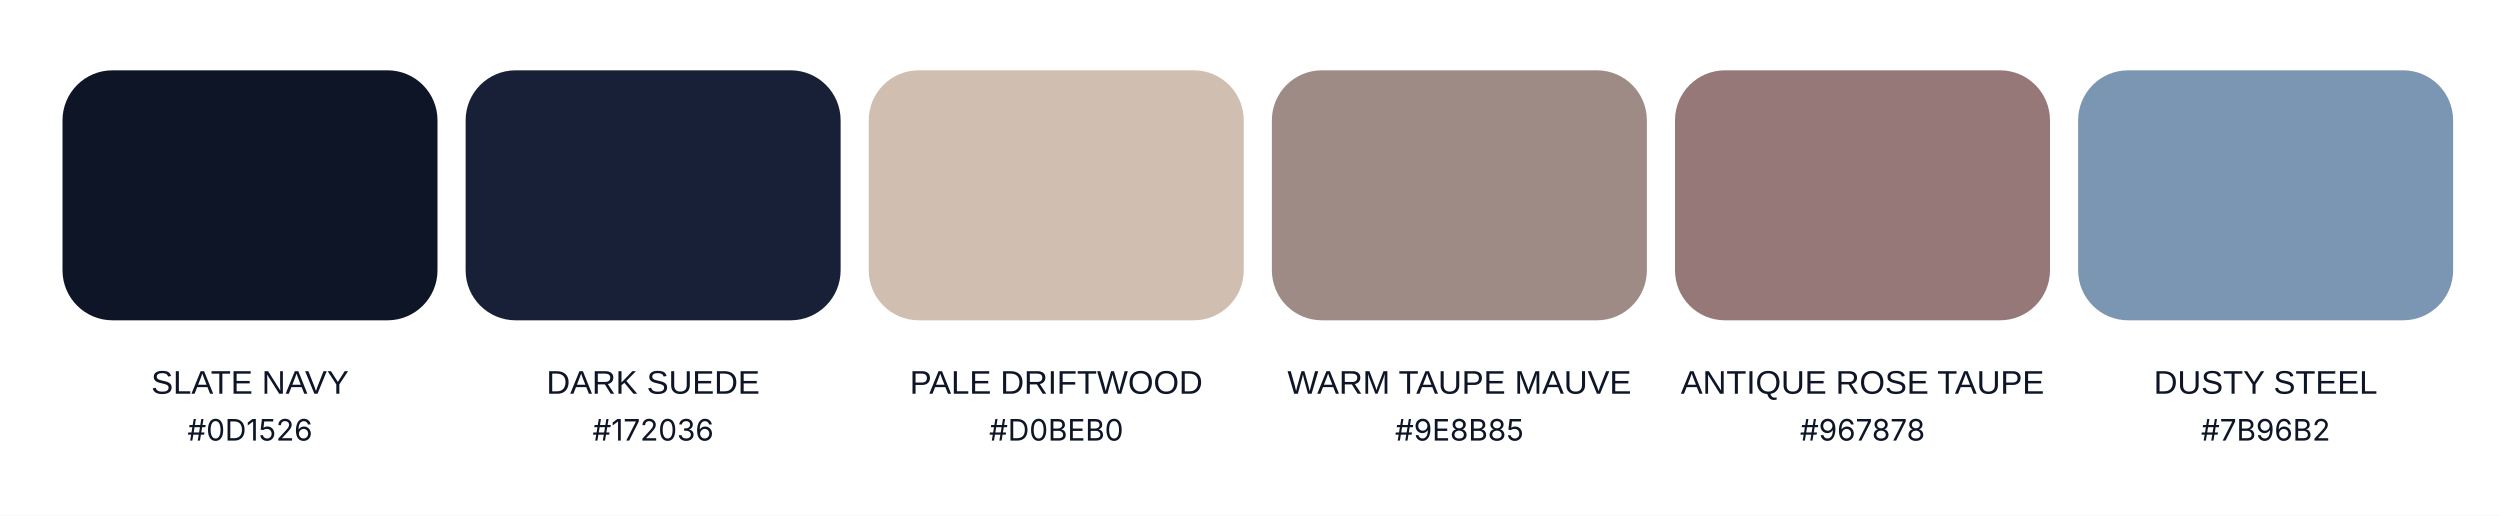
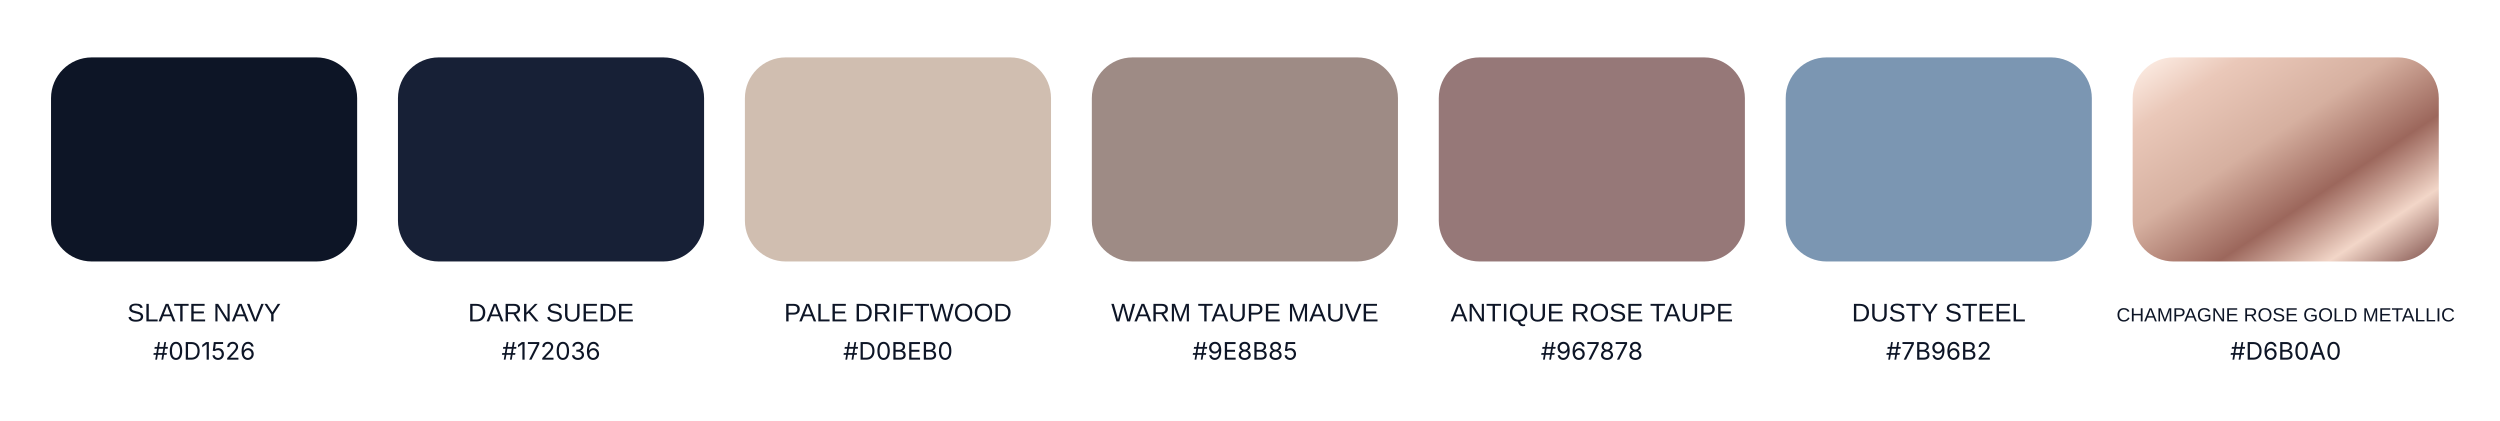
- <svg xmlns="http://www.w3.org/2000/svg" width="1600" height="330" viewBox="0 0 1600 330" role="img" aria-label="LuxSync graphic">
+ <svg xmlns="http://www.w3.org/2000/svg" width="1960" height="330" viewBox="0 0 1960 330" role="img" aria-label="LuxSync graphic">
  <defs>
    <linearGradient id="n" x1="0" y1="0" x2="1" y2="1">
      <stop stop-color="#0D1526" />
      <stop offset="1" stop-color="#090E1B" />
    </linearGradient>
    <linearGradient id="m" x1="0" y1="0" x2="1" y2="1">
      <stop stop-color="#FFF2EA" />
      <stop offset=".18" stop-color="#EAC8B9" />
      <stop offset=".42" stop-color="#D6B0A0" />
      <stop offset=".64" stop-color="#9C675C" />
      <stop offset=".82" stop-color="#F2D6C8" />
      <stop offset="1" stop-color="#7D4E49" />
    </linearGradient>
    <linearGradient id="b" x1="0" y1="0" x2="1" y2="1">
      <stop stop-color="#F4FAFF" />
      <stop offset=".45" stop-color="#D7E8FF" />
      <stop offset="1" stop-color="#7B96B2" />
    </linearGradient>
    <radialGradient id="w">
      <stop stop-color="#F9E3D7" stop-opacity=".95" />
      <stop offset=".45" stop-color="#E7A27D" stop-opacity=".45" />
      <stop offset="1" stop-color="#E7A27D" stop-opacity="0" />
    </radialGradient>
    <filter id="g" x="-70%" y="-70%" width="240%" height="240%">
      <feGaussianBlur stdDeviation="13" result="q" />
      <feMerge>
        <feMergeNode in="q" />
        <feMergeNode in="SourceGraphic" />
      </feMerge>
    </filter>
  </defs>
-   <rect width="1600" height="330" fill="#FFFFFF" />
+   <rect width="1960" height="330" fill="#FFFFFF" />
  <rect x="40" y="45" width="240" height="160" rx="32" fill="#0D1526" />
-   <text x="160" y="252" text-anchor="middle" font-family="Manrope,Arial,sans-serif" font-size="21" fill="#0D1526">SLATE NAVY</text>
+   <text x="160" y="252" text-anchor="middle" font-family="Manrope,Arial,sans-serif" font-size="20" fill="#0D1526">SLATE NAVY</text>
  <text x="160" y="282" text-anchor="middle" font-family="Inter,Arial,sans-serif" font-size="19" fill="#0D1526">#0D1526</text>
-   <rect x="298" y="45" width="240" height="160" rx="32" fill="#172036" />
-   <text x="418" y="252" text-anchor="middle" font-family="Manrope,Arial,sans-serif" font-size="21" fill="#0D1526">DARK SUEDE</text>
-   <text x="418" y="282" text-anchor="middle" font-family="Inter,Arial,sans-serif" font-size="19" fill="#0D1526">#172036</text>
-   <rect x="556" y="45" width="240" height="160" rx="32" fill="#D0BEB0" />
-   <text x="676" y="252" text-anchor="middle" font-family="Manrope,Arial,sans-serif" font-size="21" fill="#0D1526">PALE DRIFTWOOD</text>
-   <text x="676" y="282" text-anchor="middle" font-family="Inter,Arial,sans-serif" font-size="19" fill="#0D1526">#D0BEB0</text>
-   <rect x="814" y="45" width="240" height="160" rx="32" fill="#9E8B85" />
-   <text x="934" y="252" text-anchor="middle" font-family="Manrope,Arial,sans-serif" font-size="21" fill="#0D1526">WARM TAUPE MAUVE</text>
-   <text x="934" y="282" text-anchor="middle" font-family="Inter,Arial,sans-serif" font-size="19" fill="#0D1526">#9E8B85</text>
-   <rect x="1072" y="45" width="240" height="160" rx="32" fill="#967878" />
-   <text x="1192" y="252" text-anchor="middle" font-family="Manrope,Arial,sans-serif" font-size="21" fill="#0D1526">ANTIQUE ROSE TAUPE</text>
-   <text x="1192" y="282" text-anchor="middle" font-family="Inter,Arial,sans-serif" font-size="19" fill="#0D1526">#967878</text>
-   <rect x="1330" y="45" width="240" height="160" rx="32" fill="#7B96B2" />
-   <text x="1450" y="252" text-anchor="middle" font-family="Manrope,Arial,sans-serif" font-size="21" fill="#0D1526">DUSTY STEEL</text>
-   <text x="1450" y="282" text-anchor="middle" font-family="Inter,Arial,sans-serif" font-size="19" fill="#0D1526">#7B96B2</text>
+   <rect x="312" y="45" width="240" height="160" rx="32" fill="#172036" />
+   <text x="432" y="252" text-anchor="middle" font-family="Manrope,Arial,sans-serif" font-size="20" fill="#0D1526">DARK SUEDE</text>
+   <text x="432" y="282" text-anchor="middle" font-family="Inter,Arial,sans-serif" font-size="19" fill="#0D1526">#172036</text>
+   <rect x="584" y="45" width="240" height="160" rx="32" fill="#D0BEB0" />
+   <text x="704" y="252" text-anchor="middle" font-family="Manrope,Arial,sans-serif" font-size="20" fill="#0D1526">PALE DRIFTWOOD</text>
+   <text x="704" y="282" text-anchor="middle" font-family="Inter,Arial,sans-serif" font-size="19" fill="#0D1526">#D0BEB0</text>
+   <rect x="856" y="45" width="240" height="160" rx="32" fill="#9E8B85" />
+   <text x="976" y="252" text-anchor="middle" font-family="Manrope,Arial,sans-serif" font-size="20" fill="#0D1526">WARM TAUPE MAUVE</text>
+   <text x="976" y="282" text-anchor="middle" font-family="Inter,Arial,sans-serif" font-size="19" fill="#0D1526">#9E8B85</text>
+   <rect x="1128" y="45" width="240" height="160" rx="32" fill="#967878" />
+   <text x="1248" y="252" text-anchor="middle" font-family="Manrope,Arial,sans-serif" font-size="20" fill="#0D1526">ANTIQUE ROSE TAUPE</text>
+   <text x="1248" y="282" text-anchor="middle" font-family="Inter,Arial,sans-serif" font-size="19" fill="#0D1526">#967878</text>
+   <rect x="1400" y="45" width="240" height="160" rx="32" fill="#7B96B2" />
+   <text x="1520" y="252" text-anchor="middle" font-family="Manrope,Arial,sans-serif" font-size="20" fill="#0D1526">DUSTY STEEL</text>
+   <text x="1520" y="282" text-anchor="middle" font-family="Inter,Arial,sans-serif" font-size="19" fill="#0D1526">#7B96B2</text>
+   <rect x="1672" y="45" width="240" height="160" rx="32" fill="url(#m)" />
+   <text x="1792" y="252" text-anchor="middle" font-family="Manrope,Arial,sans-serif" font-size="15" fill="#0D1526">CHAMPAGNE ROSE GOLD METALLIC</text>
+   <text x="1792" y="282" text-anchor="middle" font-family="Inter,Arial,sans-serif" font-size="19" fill="#0D1526">#D6B0A0</text>
</svg>
